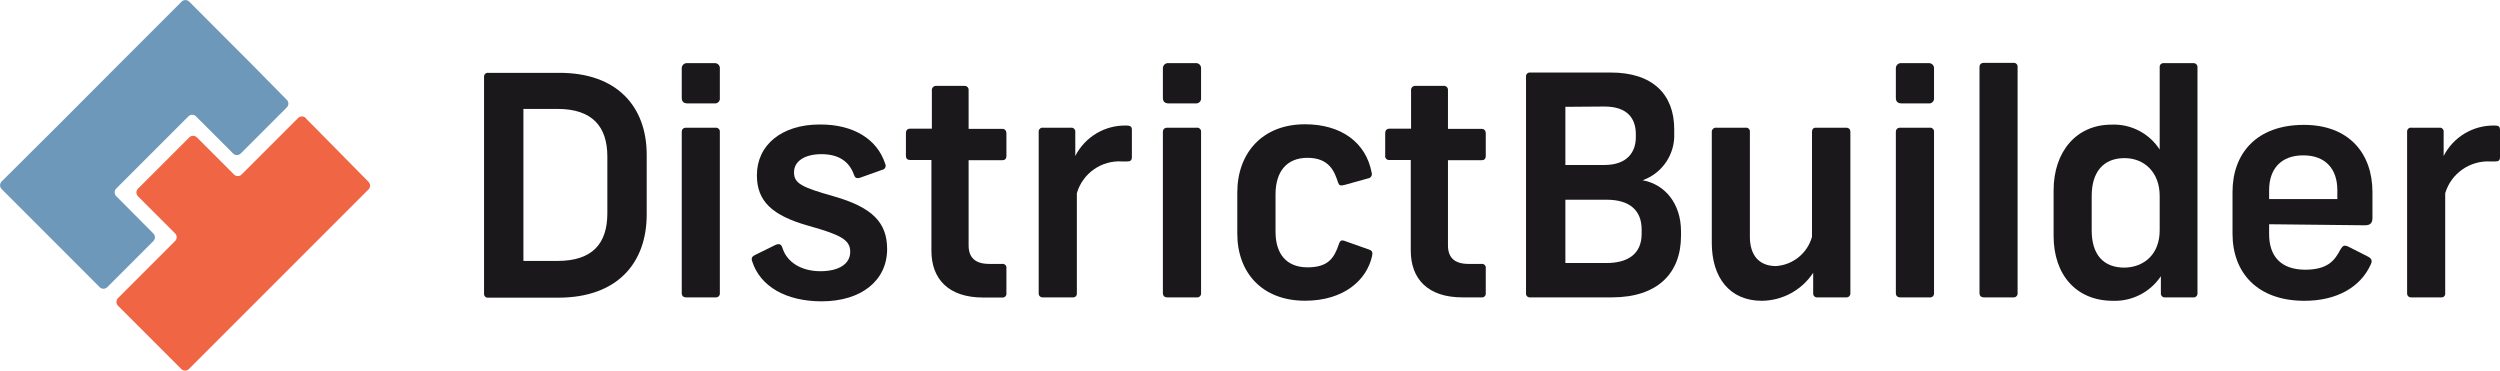
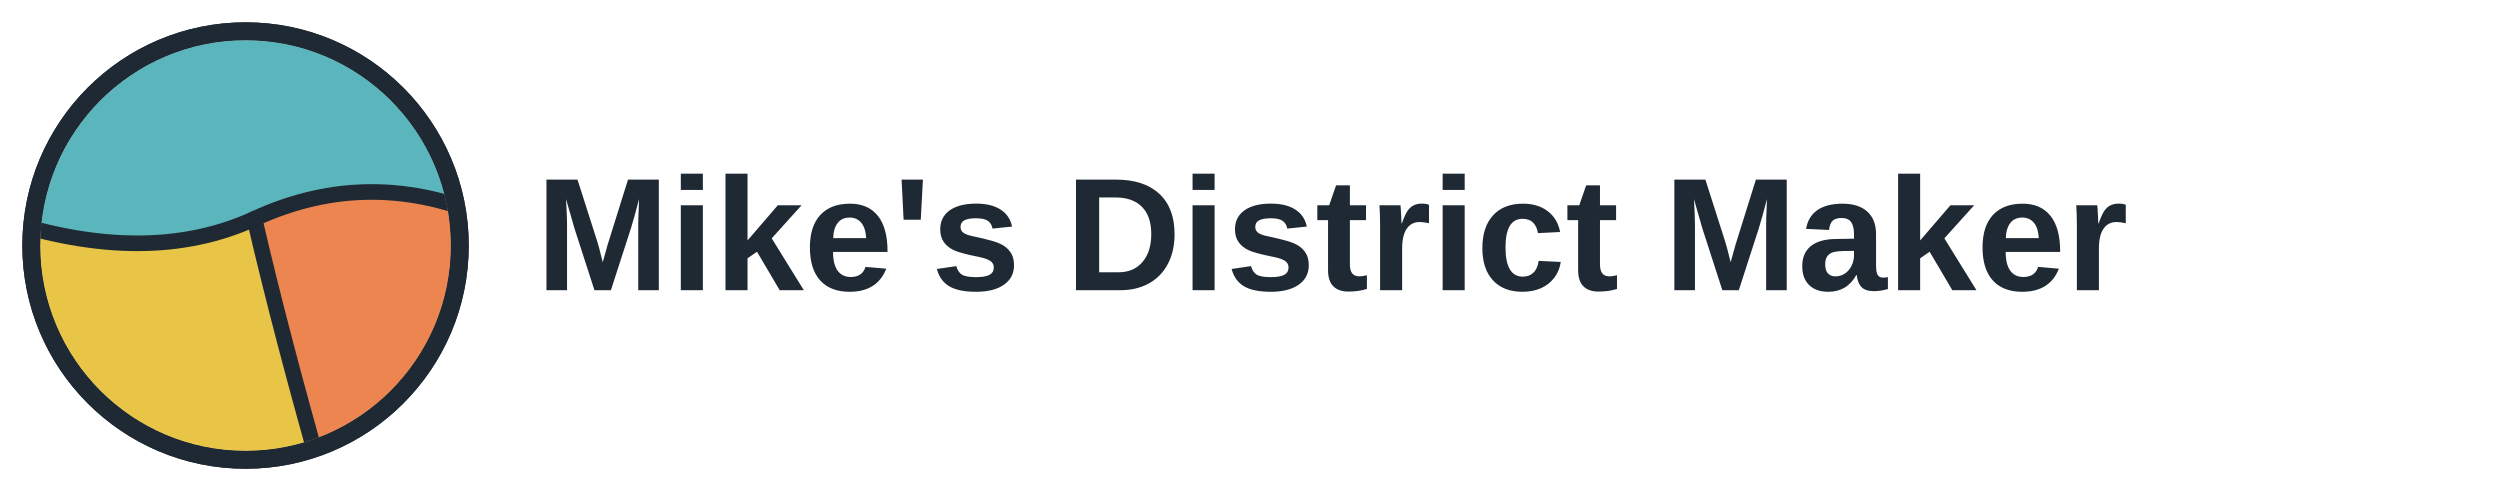
- <svg xmlns="http://www.w3.org/2000/svg" viewBox="0 0 335.35 49.72">
+ <svg xmlns="http://www.w3.org/2000/svg" viewBox="0 0 560 110">
  <defs>
-     <style>.cls-1{fill:#1a181b;}.cls-2{fill:#6d98ba;}.cls-3{fill:#f06543;}</style>
+     <clipPath id="mdm-logo-clip">
+       <circle cx="50" cy="50" r="46" />
+     </clipPath>
+     <style>
+       .mdm-word{font-family:'frank-new','Helvetica Neue',Arial,sans-serif;font-weight:700;font-size:36px;fill:#1F2933;}
+     </style>
  </defs>
-   <g id="Layer_2" data-name="Layer 2">
-     <g id="DistrictBuilder_Old_Logo" data-name="DistrictBuilder Old Logo">
-       <path class="cls-1" d="M86.75,20.76v8c0,6.51-3.92,11.17-11.88,11.17H65.51a.51.51,0,0,1-.58-.58v-29a.51.51,0,0,1,.58-.58h9.36C82.83,9.7,86.75,14.36,86.75,20.76ZM70.21,14.61V35h4.58c4.7,0,6.68-2.35,6.68-6.39V21c0-4-2-6.39-6.68-6.39Z" />
-       <path class="cls-1" d="M96.56,9.21v3.92a.65.65,0,0,1-.74.74H92.23c-.53,0-.78-.25-.78-.74V9.21a.69.69,0,0,1,.78-.74h3.59A.67.67,0,0,1,96.56,9.21Zm0,8.5v21.6a.52.52,0,0,1-.57.58H92.07c-.41,0-.62-.2-.62-.58V17.71c0-.38.21-.58.62-.58H96A.52.52,0,0,1,96.56,17.71Z" />
-       <path class="cls-1" d="M118.75,22a.55.55,0,0,1-.41.78l-3,1.07c-.45.12-.66,0-.79-.41-.66-1.86-2.14-2.76-4.37-2.76s-3.67.94-3.67,2.43,1,2,5.32,3.22C117,27.81,119,29.83,119,33.42c0,4.2-3.46,7-8.78,7-4.79,0-8.25-2-9.32-5.36-.17-.46,0-.7.49-.91l2.68-1.32c.5-.17.74-.08.91.49.62,1.9,2.56,3.06,5.07,3.06s4-1,4-2.6-1.24-2.27-5.52-3.47c-5-1.4-7-3.34-7-6.8,0-4.08,3.35-6.81,8.42-6.81C114.46,16.67,117.68,18.65,118.75,22Z" />
-       <path class="cls-1" d="M129.93,12.1v5.19h4.53c.33,0,.54.21.54.62v3c0,.41-.21.58-.54.58h-4.53V32.92c0,1.65.91,2.48,2.76,2.48h1.73A.51.51,0,0,1,135,36v3.33a.51.51,0,0,1-.58.58h-2.55c-4.62,0-6.93-2.47-6.93-6.27V21.46h-2.85c-.37,0-.57-.17-.57-.58v-3c0-.41.2-.62.57-.62H125V12.1a.55.55,0,0,1,.58-.58h3.79A.53.53,0,0,1,129.93,12.1Z" />
-       <path class="cls-1" d="M151.83,17.46v3.59c0,.45-.17.61-.66.61h-.58a5.93,5.93,0,0,0-6.14,4.25V39.36a.49.49,0,0,1-.5.53h-4.08a.51.51,0,0,1-.54-.53V17.66a.51.51,0,0,1,.58-.53h3.75a.52.52,0,0,1,.58.58l0,3.21a7.48,7.48,0,0,1,6.8-4.08C151.7,16.84,151.83,17,151.83,17.46Z" />
-       <path class="cls-1" d="M161.11,9.21v3.92a.66.66,0,0,1-.74.74h-3.59c-.54,0-.79-.25-.79-.74V9.21a.69.69,0,0,1,.79-.74h3.59A.67.67,0,0,1,161.11,9.21Zm0,8.5v21.6a.52.52,0,0,1-.58.58h-3.92c-.41,0-.62-.2-.62-.58V17.71c0-.38.21-.58.62-.58h3.92A.52.52,0,0,1,161.11,17.71Z" />
-       <path class="cls-1" d="M184,23.19a.58.58,0,0,1-.49.74l-3.13.87c-.62.16-.75.08-.91-.37-.45-1.36-1.12-3.26-4.08-3.26-2.81,0-4.29,1.86-4.29,4.91v5c0,3,1.48,4.78,4.29,4.78s3.58-1.28,4.2-3.09c.17-.54.37-.62.87-.42l3.17,1.12c.5.16.5.45.42.87-.7,3.21-3.76,6-9,6-5.74,0-9.08-3.76-9.08-9V25.83c0-5.28,3.34-9.16,9.08-9.16C179.91,16.67,183.25,19.11,184,23.19Z" />
-       <path class="cls-1" d="M194.23,12.1v5.19h4.53c.33,0,.54.21.54.62v3c0,.41-.21.58-.54.58h-4.53V32.92c0,1.65.9,2.48,2.76,2.48h1.73a.51.51,0,0,1,.58.58v3.33a.51.51,0,0,1-.58.58h-2.56c-4.62,0-6.92-2.47-6.92-6.27V21.46h-2.85a.51.51,0,0,1-.58-.58v-3c0-.41.21-.62.58-.62h2.89V12.1a.54.54,0,0,1,.57-.58h3.8A.53.53,0,0,1,194.23,12.1Z" />
-       <path class="cls-1" d="M224.58,17.33v.54a6.38,6.38,0,0,1-4.24,6.31c3,.54,5.15,3.13,5.15,6.85v.61c0,5-3.13,8.25-9.28,8.25H205.28a.51.51,0,0,1-.58-.58v-29a.51.51,0,0,1,.58-.58H216C221.7,9.7,224.58,12.67,224.58,17.33Zm-14.6-3v7.8h5.24c3.09,0,4.21-1.78,4.21-3.71V18c0-2.1-1.12-3.71-4.21-3.71Zm0,12.46v8.49h5.53c2.76,0,4.7-1.15,4.7-3.91v-.58c0-2.64-1.69-4-4.7-4Z" />
-       <path class="cls-1" d="M229.62,32.59V17.71a.55.55,0,0,1,.62-.58h3.91a.51.51,0,0,1,.58.58V31.77c0,2.43,1.2,3.92,3.5,3.92a5.38,5.38,0,0,0,4.83-3.92V17.71c0-.38.16-.58.54-.58h4c.41,0,.61.2.61.58V39.36a.52.52,0,0,1-.57.53h-3.84a.51.51,0,0,1-.58-.53V36.59a8.34,8.34,0,0,1-6.88,3.76C232,40.35,229.62,37.21,229.62,32.59Z" />
-       <path class="cls-1" d="M259.43,9.21v3.92a.66.66,0,0,1-.75.74H255.1c-.54,0-.79-.25-.79-.74V9.21a.69.69,0,0,1,.79-.74h3.58A.68.68,0,0,1,259.43,9.21Zm0,8.5v21.6a.52.52,0,0,1-.58.58h-3.92c-.41,0-.62-.2-.62-.58V17.71c0-.38.21-.58.62-.58h3.92A.52.52,0,0,1,259.43,17.71Z" />
-       <path class="cls-1" d="M270.64,9V39.31a.52.52,0,0,1-.57.58h-3.92c-.41,0-.62-.2-.62-.58V9c0-.37.21-.57.62-.57h3.92A.51.51,0,0,1,270.64,9Z" />
-       <path class="cls-1" d="M275.47,31.64v-6.1c0-5.24,3.09-8.82,7.75-8.82a7.31,7.31,0,0,1,6.48,3.34V9a.49.49,0,0,1,.53-.53h4a.52.52,0,0,1,.54.53V39.36a.51.51,0,0,1-.58.53H290.4a.5.5,0,0,1-.54-.53V37.05a7.42,7.42,0,0,1-6.43,3.3C278.52,40.35,275.47,36.88,275.47,31.64Zm14.23-.74V26.28c0-3.21-2.11-5.07-4.71-5.07-2.88,0-4.41,1.9-4.41,5.07V30.9c0,3.22,1.53,5,4.41,5C287.59,35.85,289.7,34.12,289.7,30.9Z" />
-       <path class="cls-1" d="M304.38,30.08V31.4c0,2.93,1.53,4.74,4.78,4.78,3.06,0,4-1.2,4.79-2.72.33-.54.53-.62,1.07-.37l2.6,1.32c.57.29.62.62.37,1.11-1.36,3-4.54,4.83-8.87,4.83-6.31,0-9.65-3.76-9.65-9v-5.6c0-5.16,3.22-9,9.57-9,6.1,0,9.2,3.88,9.2,9v3.47c0,.66-.25,1-1,1Zm0-4.58v1.2h9.15V25.5c0-2.81-1.56-4.66-4.57-4.66S304.38,22.69,304.38,25.5Z" />
-       <path class="cls-1" d="M335.35,17.46v3.59c0,.45-.16.61-.66.61h-.57A6,6,0,0,0,328,25.91V39.36a.48.48,0,0,1-.49.53h-4.09a.51.51,0,0,1-.53-.53V17.66a.5.5,0,0,1,.57-.53h3.76a.51.51,0,0,1,.57.58l0,3.21a7.5,7.5,0,0,1,6.81-4.08C335.23,16.84,335.35,17,335.35,17.46Z" />
-       <path class="cls-2" d="M15.58,26.3a.72.72,0,0,1,0-1l9.7-9.7a.72.72,0,0,1,1,0l5,5a.72.72,0,0,0,1,0l6.2-6.2a.72.72,0,0,0,0-1L33.75,8.6l-1-1L25.37.21a.72.72,0,0,0-1,0L17,7.58l-1,1L8.6,16l-1,1L.21,24.35a.72.72,0,0,0,0,1l7.37,7.37,1,1,4.8,4.81a.72.72,0,0,0,1,0l6.2-6.2a.72.72,0,0,0,0-1Z" />
-       <path class="cls-3" d="M42.14,17l-1-1L41,15.82a.72.72,0,0,0-1,0l-7.6,7.6a.72.72,0,0,1-1,0l-5-5a.72.72,0,0,0-1,0l-6.9,6.9a.72.72,0,0,0,0,1l5,5a.72.72,0,0,1,0,1L15.82,40a.72.72,0,0,0,0,1l.14.14,1,1,7.37,7.37a.72.72,0,0,0,1,0l7.37-7.37,1-1,7.37-7.37,1-1,7.37-7.37a.72.72,0,0,0,0-1Z" />
+   <g transform="translate(5,5)">
+     <circle cx="50" cy="50" r="48" fill="#F5E8C8" stroke="#1F2933" stroke-width="4" />
+     <g clip-path="url(#mdm-logo-clip)">
+       <path d="M -5 -5 L 105 -5 L 105 44 Q 78 32 52 44 Q 28 55 -5 44 Z" fill="#5BB5BD" />
+       <path d="M 105 44 Q 78 32 52 44 Q 58 70 68 105 L 105 105 Z" fill="#ED8550" />
+       <path d="M -5 44 Q 28 55 52 44 Q 58 70 68 105 L -5 105 Z" fill="#E8C547" />
+       <path d="M -5 44 Q 28 55 52 44 Q 78 32 105 44" stroke="#1F2933" stroke-width="3.5" fill="none" stroke-linecap="round" />
+       <path d="M 52 44 Q 58 70 68 105" stroke="#1F2933" stroke-width="3.5" fill="none" stroke-linecap="round" />
    </g>
+     <circle cx="50" cy="50" r="48" fill="none" stroke="#1F2933" stroke-width="4" />
  </g>
+   <text x="120" y="65" class="mdm-word">Mike's District Maker</text>
</svg>
